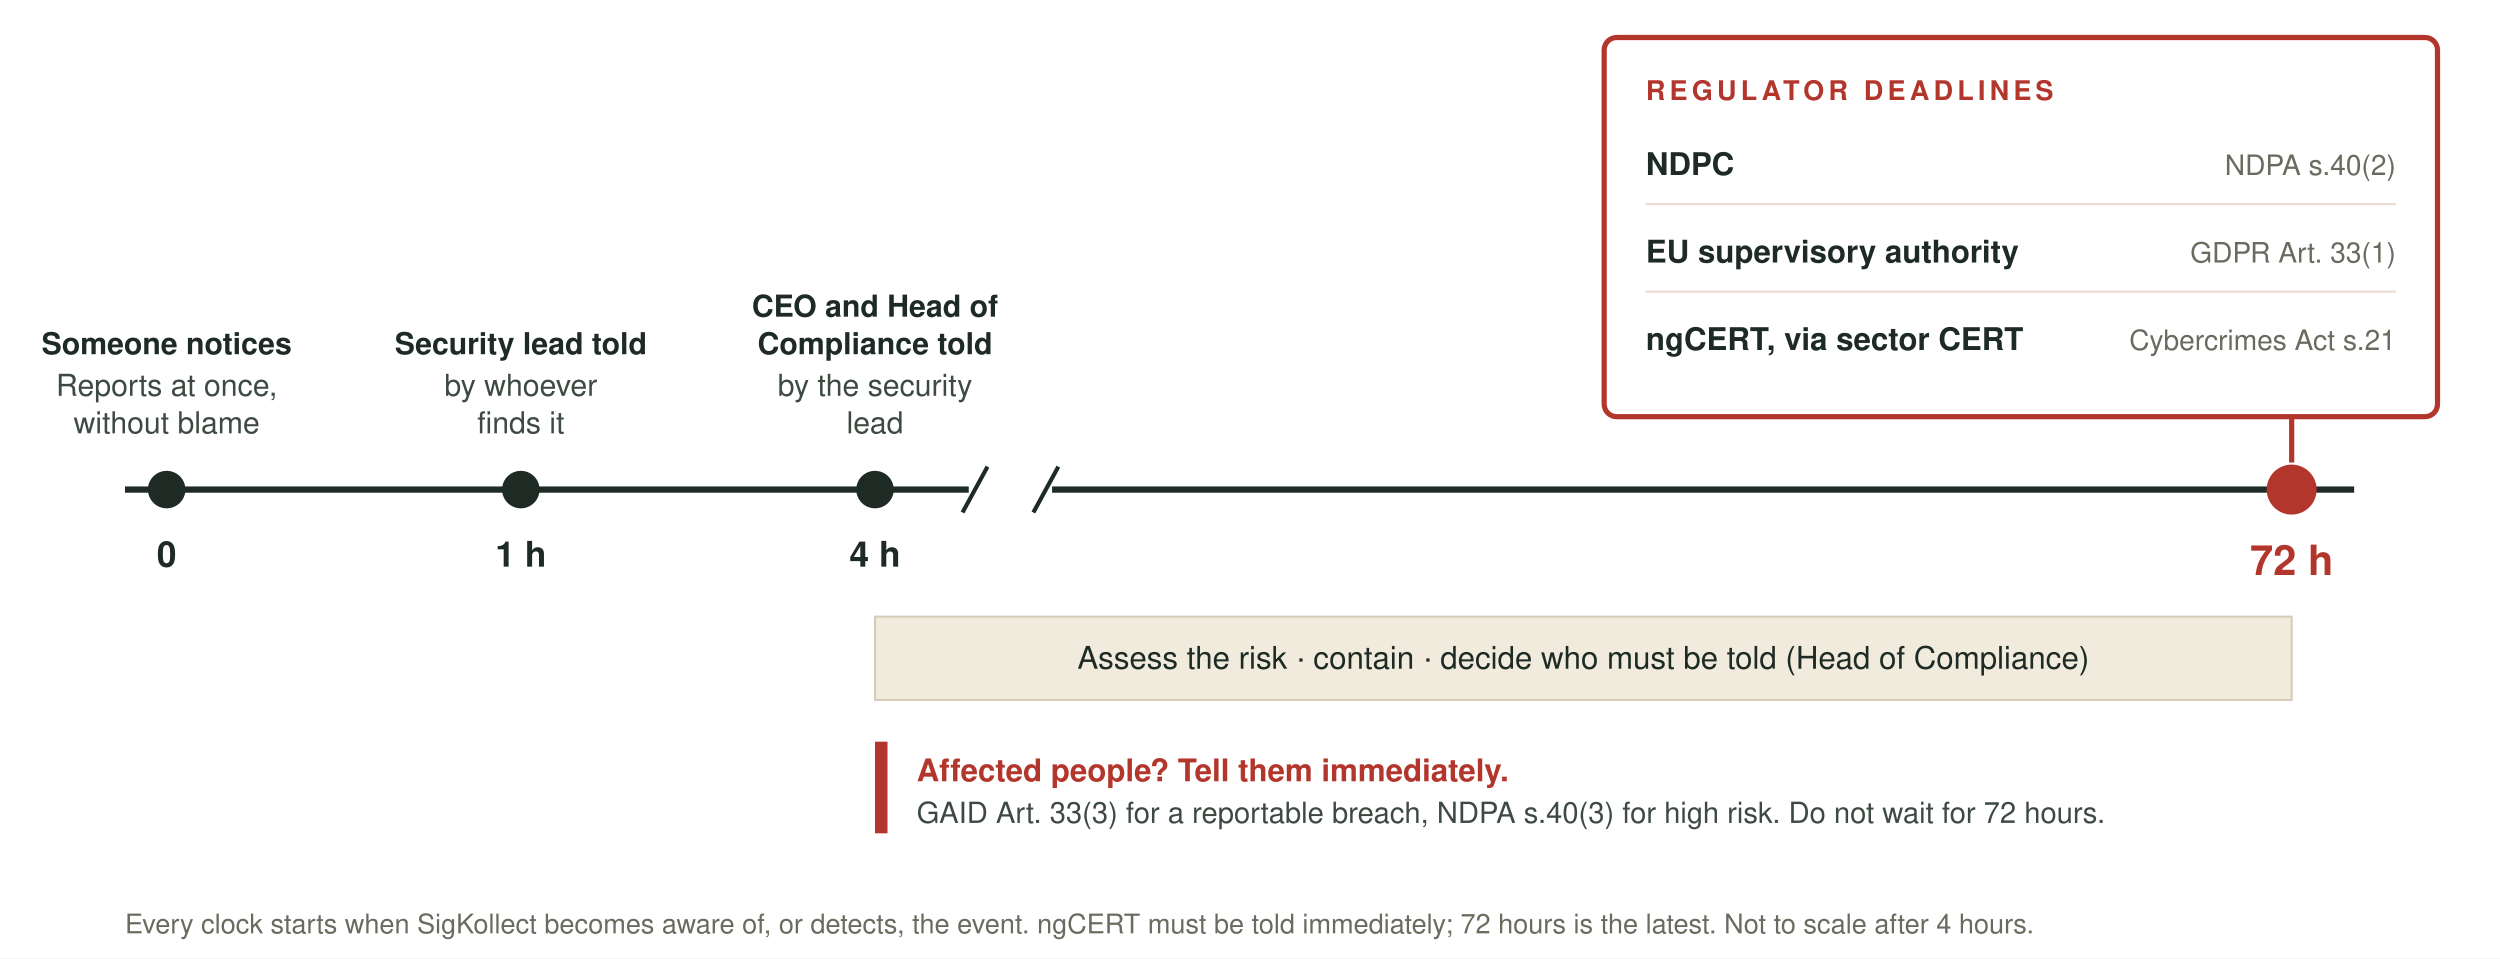
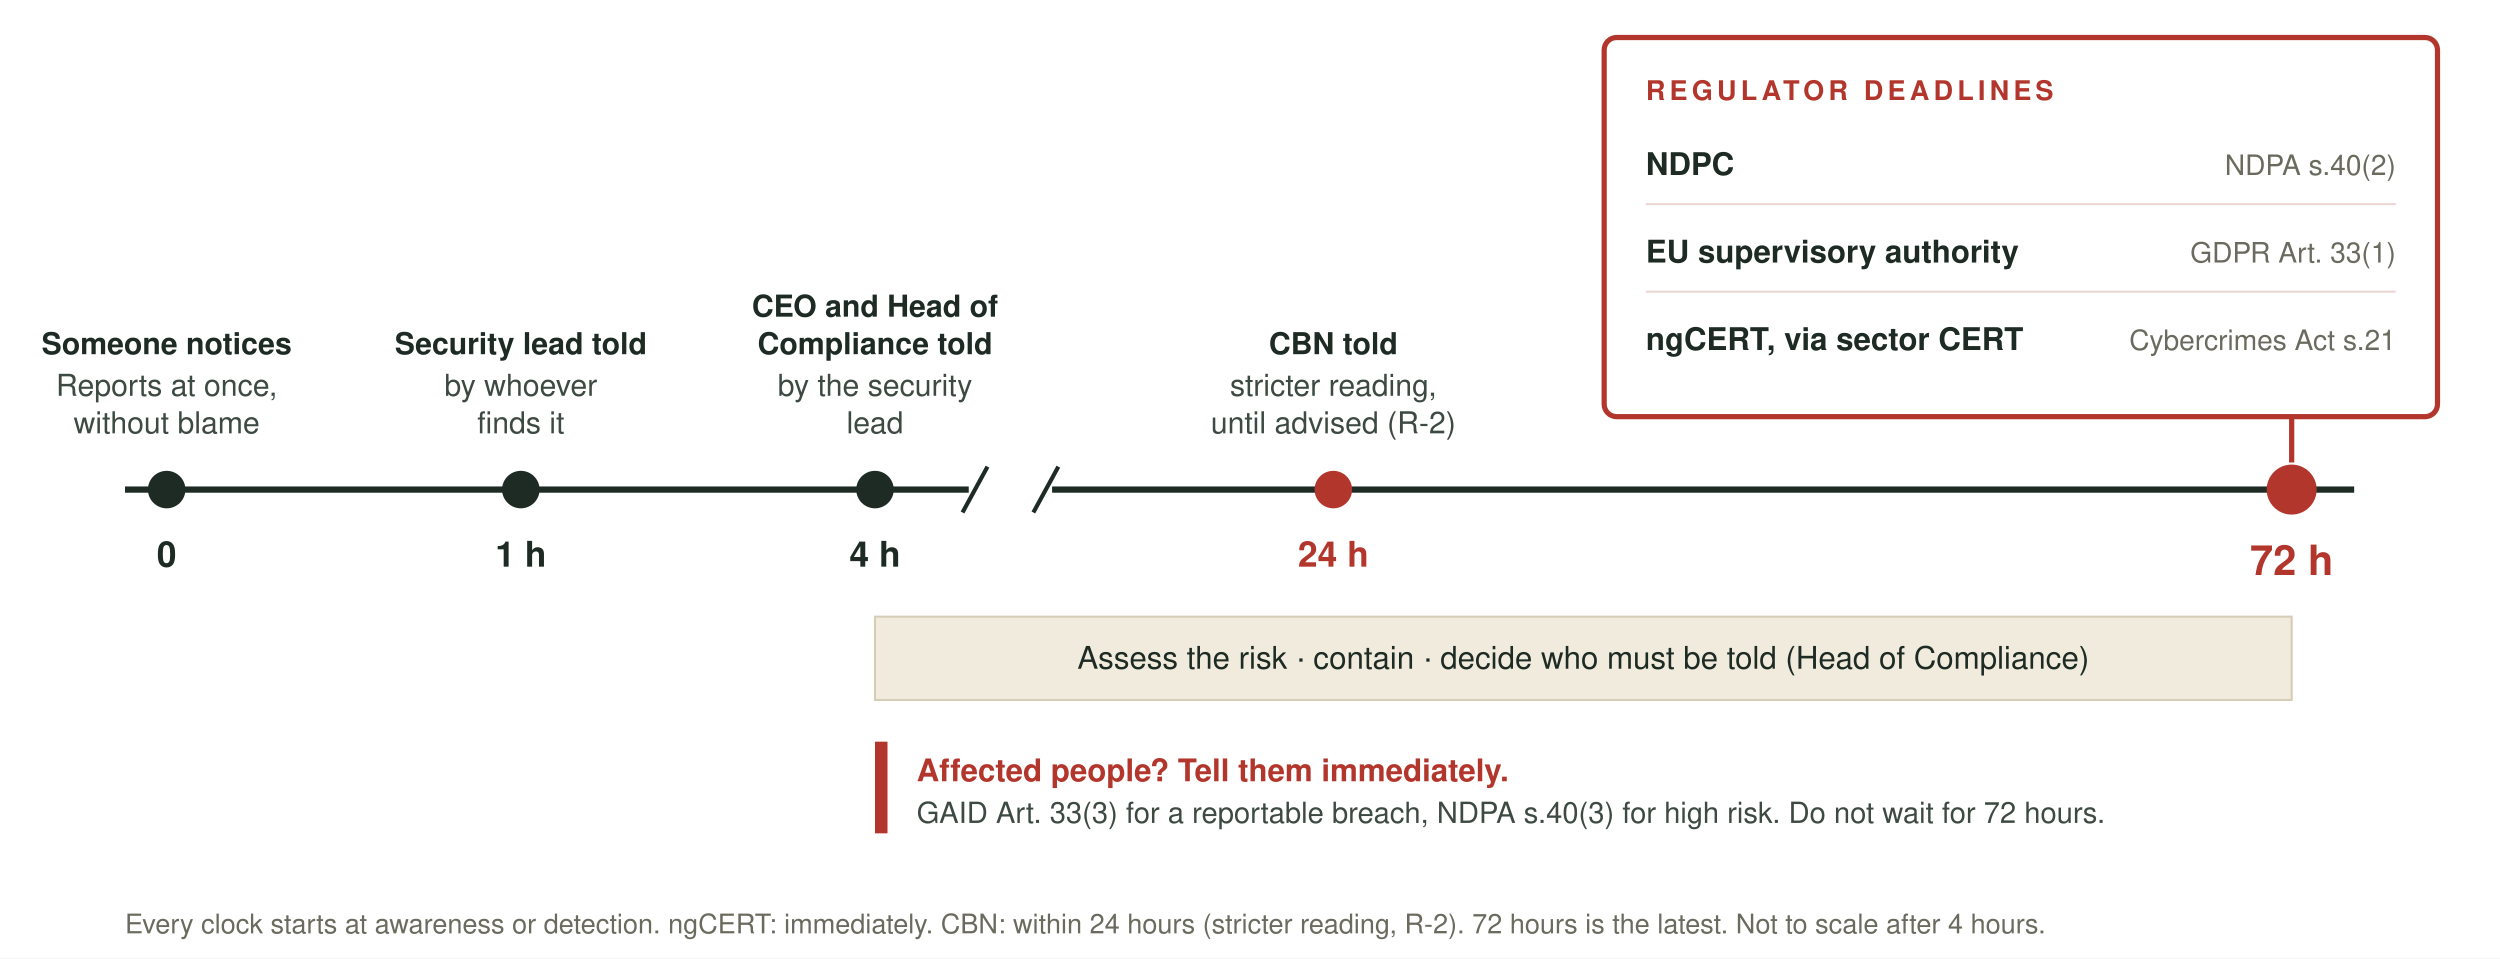
- <svg xmlns="http://www.w3.org/2000/svg" viewBox="0 0 1200 460" role="img" aria-label="The 72-hour clock: the security lead hears within 1 hour, the CEO and Head of Compliance within 4 hours, and the regulator limits fall at 72 hours. ngCERT and affected people must be told immediately" font-family="Helvetica Neue, Helvetica, Arial, sans-serif">
+ <svg xmlns="http://www.w3.org/2000/svg" viewBox="0 0 1200 460" role="img" aria-label="The 72-hour clock: the security lead hears within 1 hour, the CEO and Head of Compliance within 4 hours, the CBN within 24 hours under the stricter reading, and the regulator limits fall at 72 hours. ngCERT and affected people must be told immediately" font-family="Helvetica Neue, Helvetica, Arial, sans-serif">
  <rect data-bg="1" width="100%" height="100%" fill="#ffffff" />
  <rect x="420" y="296" width="680" height="40" fill="#f1ebdd" stroke="#d6cdb8" />
  <text x="760" y="321" font-size="15" fill="#1d2b24" text-anchor="middle">Assess the risk · contain · decide who must be told (Head of Compliance)</text>
  <line x1="60" y1="235" x2="465" y2="235" stroke="#1d2b24" stroke-width="3" />
  <line x1="505" y1="235" x2="1130" y2="235" stroke="#1d2b24" stroke-width="3" />
  <line x1="462" y1="246" x2="474" y2="224" stroke="#1d2b24" stroke-width="2" />
  <line x1="496" y1="246" x2="508" y2="224" stroke="#1d2b24" stroke-width="2" />
  <g font-size="14.5" fill="#1d2b24">
    <circle cx="80" cy="235" r="9" fill="#1d2b24" />
    <text x="80" y="272" font-size="17" font-weight="700" text-anchor="middle">0</text>
    <text x="80" y="170" font-weight="700" text-anchor="middle">Someone notices</text>
    <text x="80" y="190" text-anchor="middle" fill="#3d4a42">Reports at once,</text>
    <text x="80" y="208" text-anchor="middle" fill="#3d4a42">without blame</text>
    <circle cx="250" cy="235" r="9" fill="#1d2b24" />
    <text x="250" y="272" font-size="17" font-weight="700" text-anchor="middle">1 h</text>
    <text x="250" y="170" font-weight="700" text-anchor="middle">Security lead told</text>
    <text x="250" y="190" text-anchor="middle" fill="#3d4a42">by whoever</text>
    <text x="250" y="208" text-anchor="middle" fill="#3d4a42">finds it</text>
    <circle cx="420" cy="235" r="9" fill="#1d2b24" />
    <text x="420" y="272" font-size="17" font-weight="700" text-anchor="middle">4 h</text>
    <text x="420" y="152" font-weight="700" text-anchor="middle">CEO and Head of</text>
    <text x="420" y="170" font-weight="700" text-anchor="middle">Compliance told</text>
    <text x="420" y="190" text-anchor="middle" fill="#3d4a42">by the security</text>
    <text x="420" y="208" text-anchor="middle" fill="#3d4a42">lead</text>
+     <circle cx="640" cy="235" r="9" fill="#b3362c" />
+     <text x="640" y="272" font-size="17" font-weight="700" fill="#b3362c" text-anchor="middle">24 h</text>
+     <text x="640" y="170" font-weight="700" text-anchor="middle">CBN told</text>
+     <text x="640" y="190" text-anchor="middle" fill="#3d4a42">stricter reading,</text>
+     <text x="640" y="208" text-anchor="middle" fill="#3d4a42">until advised (R-2)</text>
    <circle cx="1100" cy="235" r="12" fill="#b3362c" />
    <text x="1100" y="276" font-size="20" font-weight="700" fill="#b3362c" text-anchor="middle">72 h</text>
  </g>
  <line x1="1100" y1="200" x2="1100" y2="222" stroke="#b3362c" stroke-width="2.5" />
  <rect x="770" y="18" width="400" height="182" rx="6" fill="#ffffff" stroke="#b3362c" stroke-width="2.5" />
  <text x="790" y="48" font-size="13" font-weight="700" fill="#b3362c" letter-spacing="2">REGULATOR DEADLINES</text>
  <g font-size="15" fill="#1d2b24">
    <text x="790" y="84" font-weight="700">NDPC</text>
    <text x="1150" y="84" text-anchor="end" fill="#6b6a5e" font-size="13.5">NDPA s.40(2)</text>
    <line x1="790" y1="98" x2="1150" y2="98" stroke="#ecd7d3" />
    <text x="790" y="126" font-weight="700">EU supervisory authority</text>
    <text x="1150" y="126" text-anchor="end" fill="#6b6a5e" font-size="13.5">GDPR Art. 33(1)</text>
    <line x1="790" y1="140" x2="1150" y2="140" stroke="#ecd7d3" />
    <text x="790" y="168" font-weight="700">ngCERT, via sector CERT</text>
    <text x="1150" y="168" text-anchor="end" fill="#6b6a5e" font-size="13.5">Cybercrimes Act s.21</text>
  </g>
  <rect x="420" y="356" width="6" height="44" fill="#b3362c" />
  <text x="440" y="375" font-size="15" font-weight="700" fill="#b3362c">Affected people? Tell them immediately.</text>
  <text x="440" y="395" font-size="14" fill="#3d4a42">GAID Art. 33(3) for a reportable breach, NDPA s.40(3) for high risk. Do not wait for 72 hours.</text>
-   <text x="60" y="448" font-size="13" fill="#6b6a5e">Every clock starts when SigKollect becomes aware of, or detects, the event. ngCERT must be told immediately; 72 hours is the latest. Not to scale after 4 hours.</text>
+   <text x="60" y="448" font-size="13" fill="#6b6a5e">Every clock starts at awareness or detection. ngCERT: immediately. CBN: within 24 hours (stricter reading, R-2). 72 hours is the latest. Not to scale after 4 hours.</text>
</svg>
